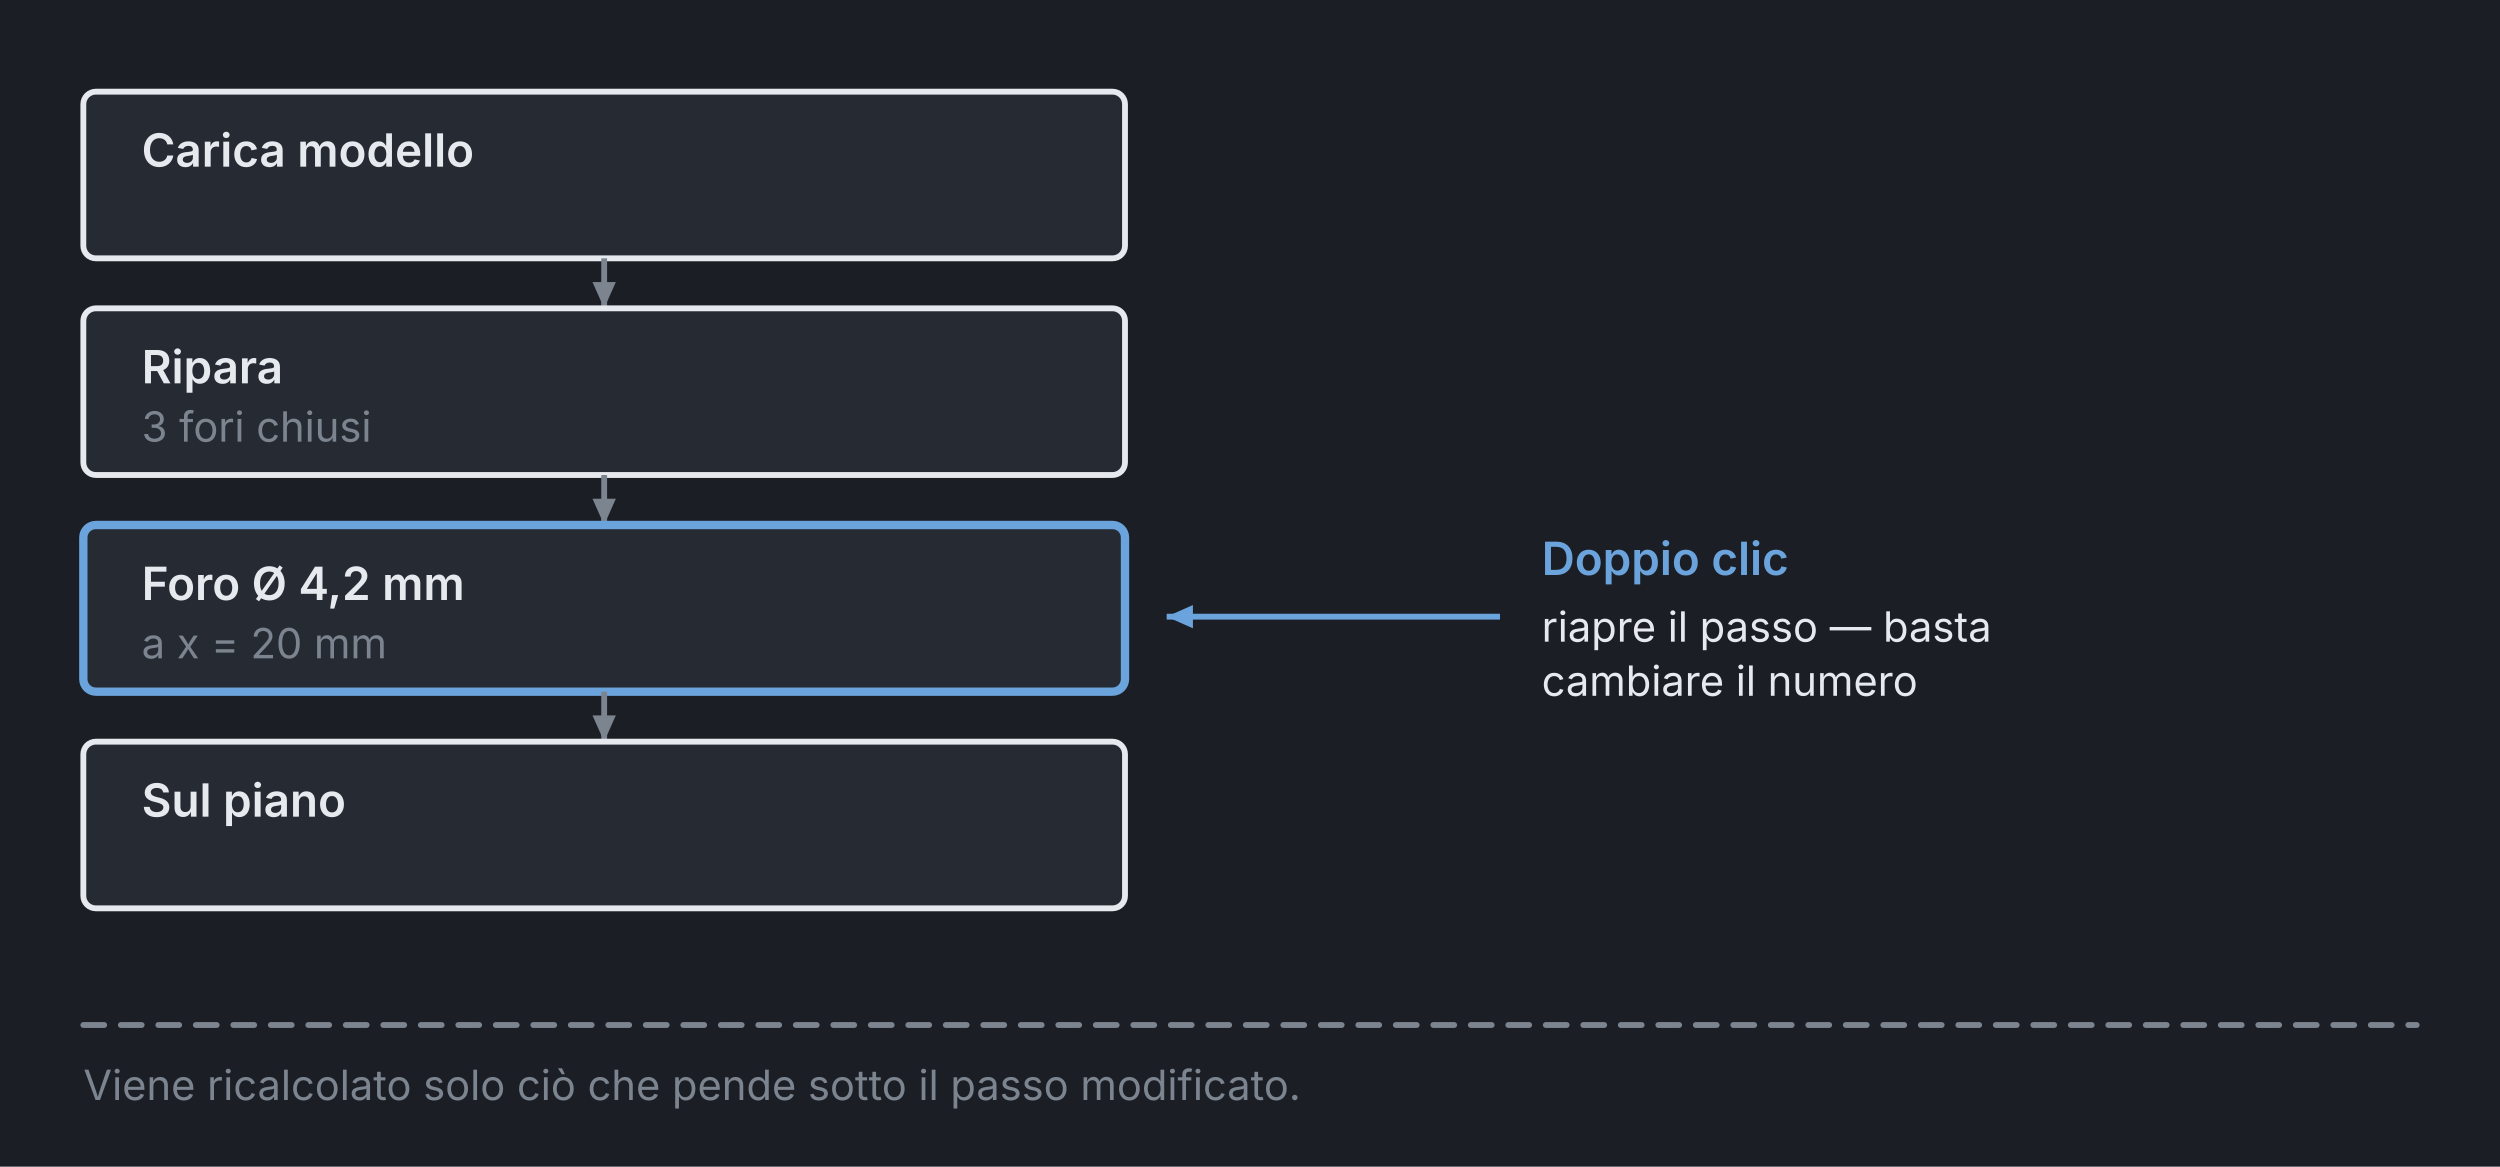
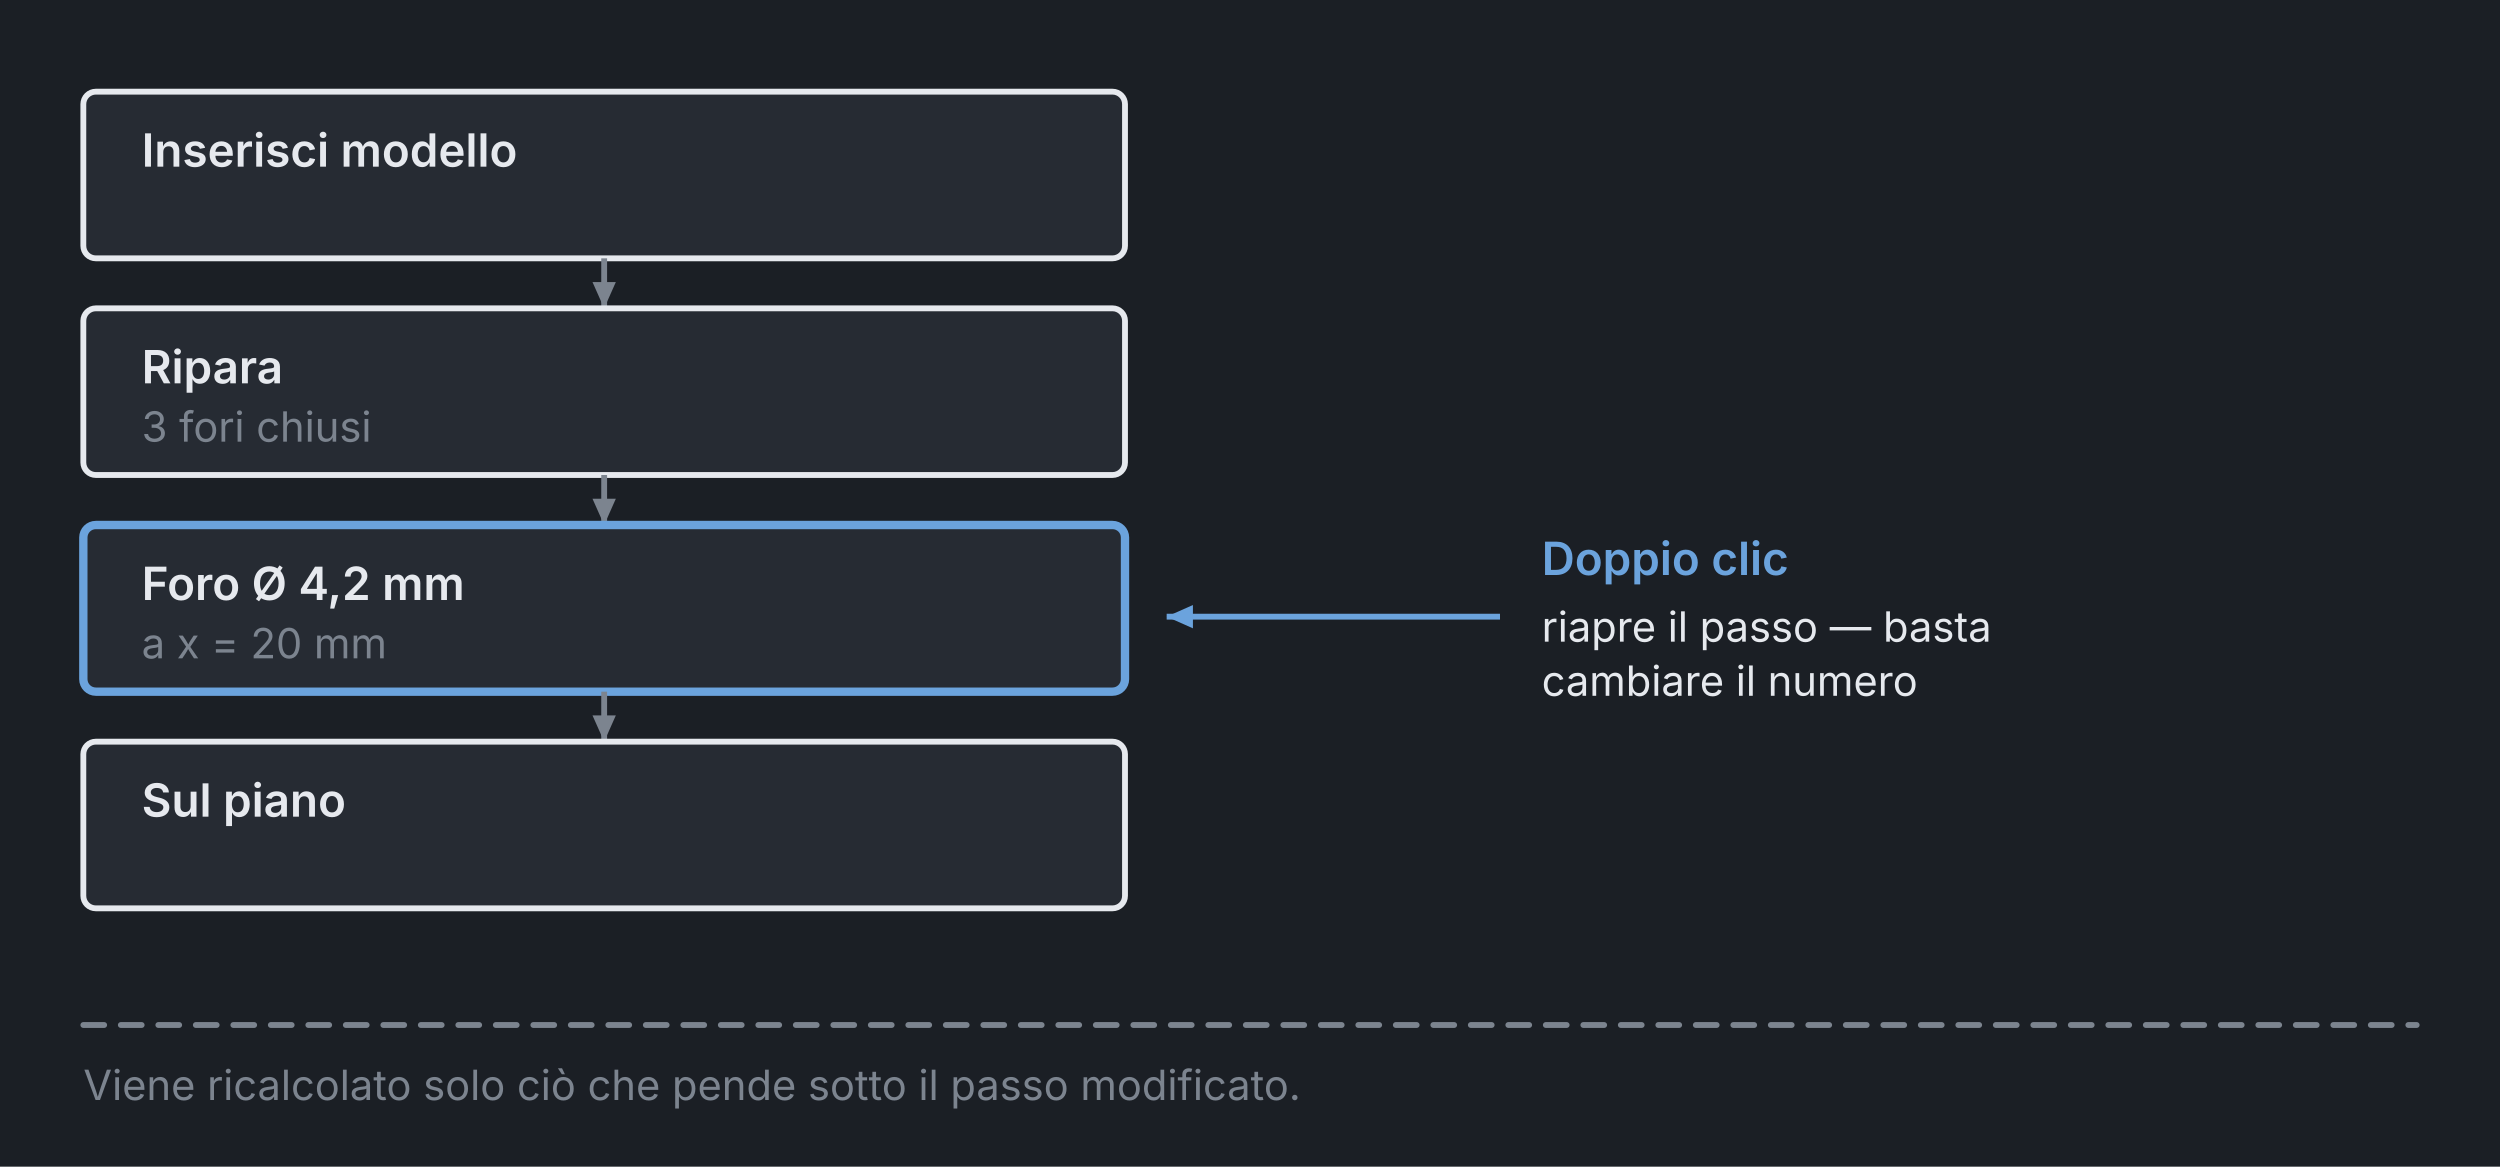
<svg xmlns="http://www.w3.org/2000/svg" viewBox="0 0 600 280" width="600" height="280">
  <defs>
    <marker id="arrow7c848f" viewBox="0 0 10 10" refX="9" refY="5" markerWidth="5" markerHeight="5" orient="auto-start-reverse">
      <path d="M 0 1 L 9 5 L 0 9 z" fill="#7c848f" />
    </marker>
    <marker id="arrow6ba3dd" viewBox="0 0 10 10" refX="9" refY="5" markerWidth="5" markerHeight="5" orient="auto-start-reverse">
      <path d="M 0 1 L 9 5 L 0 9 z" fill="#6ba3dd" />
    </marker>
  </defs>
  <rect x="0" y="0" width="600" height="280" fill="#1b1f25" />
  <rect x="20" y="22" width="250" height="40" rx="3" fill="#262b33" stroke="#e6e9ee" stroke-width="1.4" />
-   <text x="34" y="40" fill="#e6e9ee" font-size="11" font-family="system-ui, -apple-system, Segoe UI, sans-serif" text-anchor="start" font-weight="600">Carica modello</text>
+   <text x="34" y="40" fill="#e6e9ee" font-size="11" font-family="system-ui, -apple-system, Segoe UI, sans-serif" text-anchor="start" font-weight="600">Inserisci modello</text>
  <line x1="145" y1="62" x2="145" y2="74" stroke="#7c848f" stroke-width="1.4" marker-end="url(#arrow7c848f)" />
  <rect x="20" y="74" width="250" height="40" rx="3" fill="#262b33" stroke="#e6e9ee" stroke-width="1.4" />
  <text x="34" y="92" fill="#e6e9ee" font-size="11" font-family="system-ui, -apple-system, Segoe UI, sans-serif" text-anchor="start" font-weight="600">Ripara</text>
  <text x="34" y="106" fill="#7c848f" font-size="10" font-family="system-ui, -apple-system, Segoe UI, sans-serif" text-anchor="start">3 fori chiusi</text>
  <line x1="145" y1="114" x2="145" y2="126" stroke="#7c848f" stroke-width="1.4" marker-end="url(#arrow7c848f)" />
  <rect x="20" y="126" width="250" height="40" rx="3" fill="#262b33" stroke="#6ba3dd" stroke-width="2" />
  <text x="34" y="144" fill="#e6e9ee" font-size="11" font-family="system-ui, -apple-system, Segoe UI, sans-serif" text-anchor="start" font-weight="600">Foro Ø 4,2 mm</text>
  <text x="34" y="158" fill="#7c848f" font-size="10" font-family="system-ui, -apple-system, Segoe UI, sans-serif" text-anchor="start">a x = 20 mm</text>
  <line x1="145" y1="166" x2="145" y2="178" stroke="#7c848f" stroke-width="1.4" marker-end="url(#arrow7c848f)" />
  <rect x="20" y="178" width="250" height="40" rx="3" fill="#262b33" stroke="#e6e9ee" stroke-width="1.4" />
  <text x="34" y="196" fill="#e6e9ee" font-size="11" font-family="system-ui, -apple-system, Segoe UI, sans-serif" text-anchor="start" font-weight="600">Sul piano</text>
  <line x1="360" y1="148" x2="280" y2="148" stroke="#6ba3dd" stroke-width="1.4" marker-end="url(#arrow6ba3dd)" />
  <text x="370" y="138" fill="#6ba3dd" font-size="11" font-family="system-ui, -apple-system, Segoe UI, sans-serif" text-anchor="start" font-weight="600">Doppio clic</text>
  <text x="370" y="154" fill="#e6e9ee" font-size="10" font-family="system-ui, -apple-system, Segoe UI, sans-serif" text-anchor="start">riapre il passo — basta</text>
  <text x="370" y="167" fill="#e6e9ee" font-size="10" font-family="system-ui, -apple-system, Segoe UI, sans-serif" text-anchor="start">cambiare il numero</text>
  <line x1="20" y1="246" x2="580" y2="246" stroke="#7c848f" stroke-width="1.4" stroke-dasharray="5 4" stroke-linecap="round" />
  <text x="20" y="264" fill="#7c848f" font-size="10" font-family="system-ui, -apple-system, Segoe UI, sans-serif" text-anchor="start">Viene ricalcolato solo ciò che pende sotto il passo modificato.</text>
</svg>
